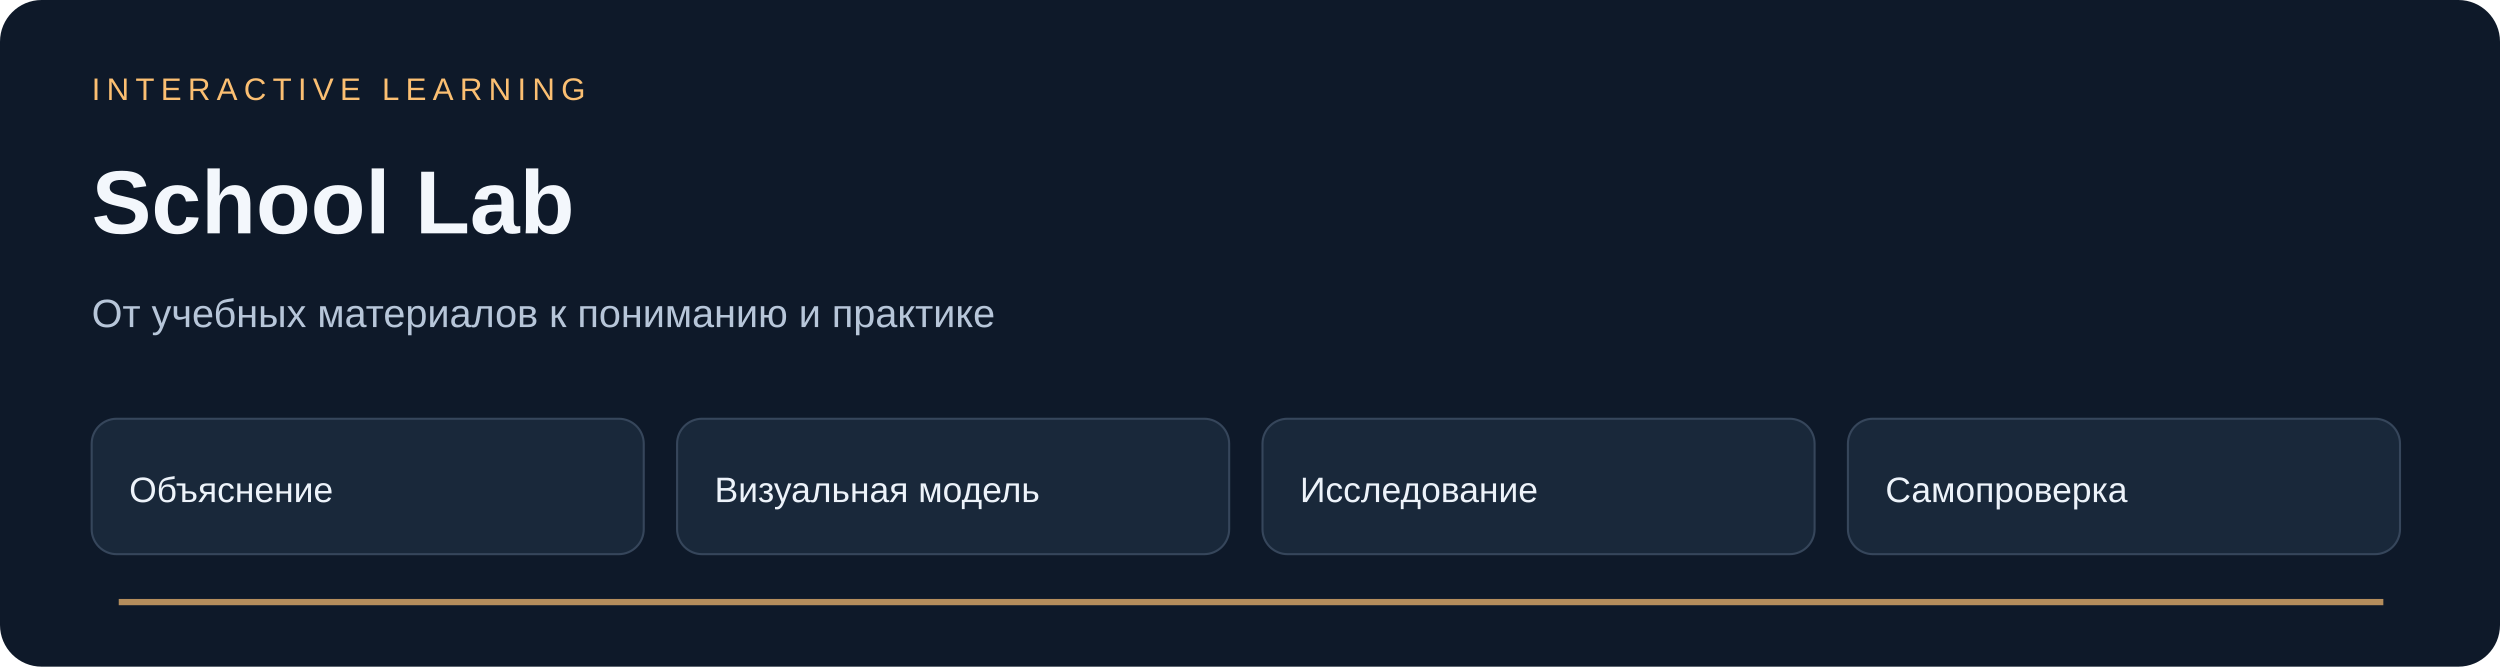
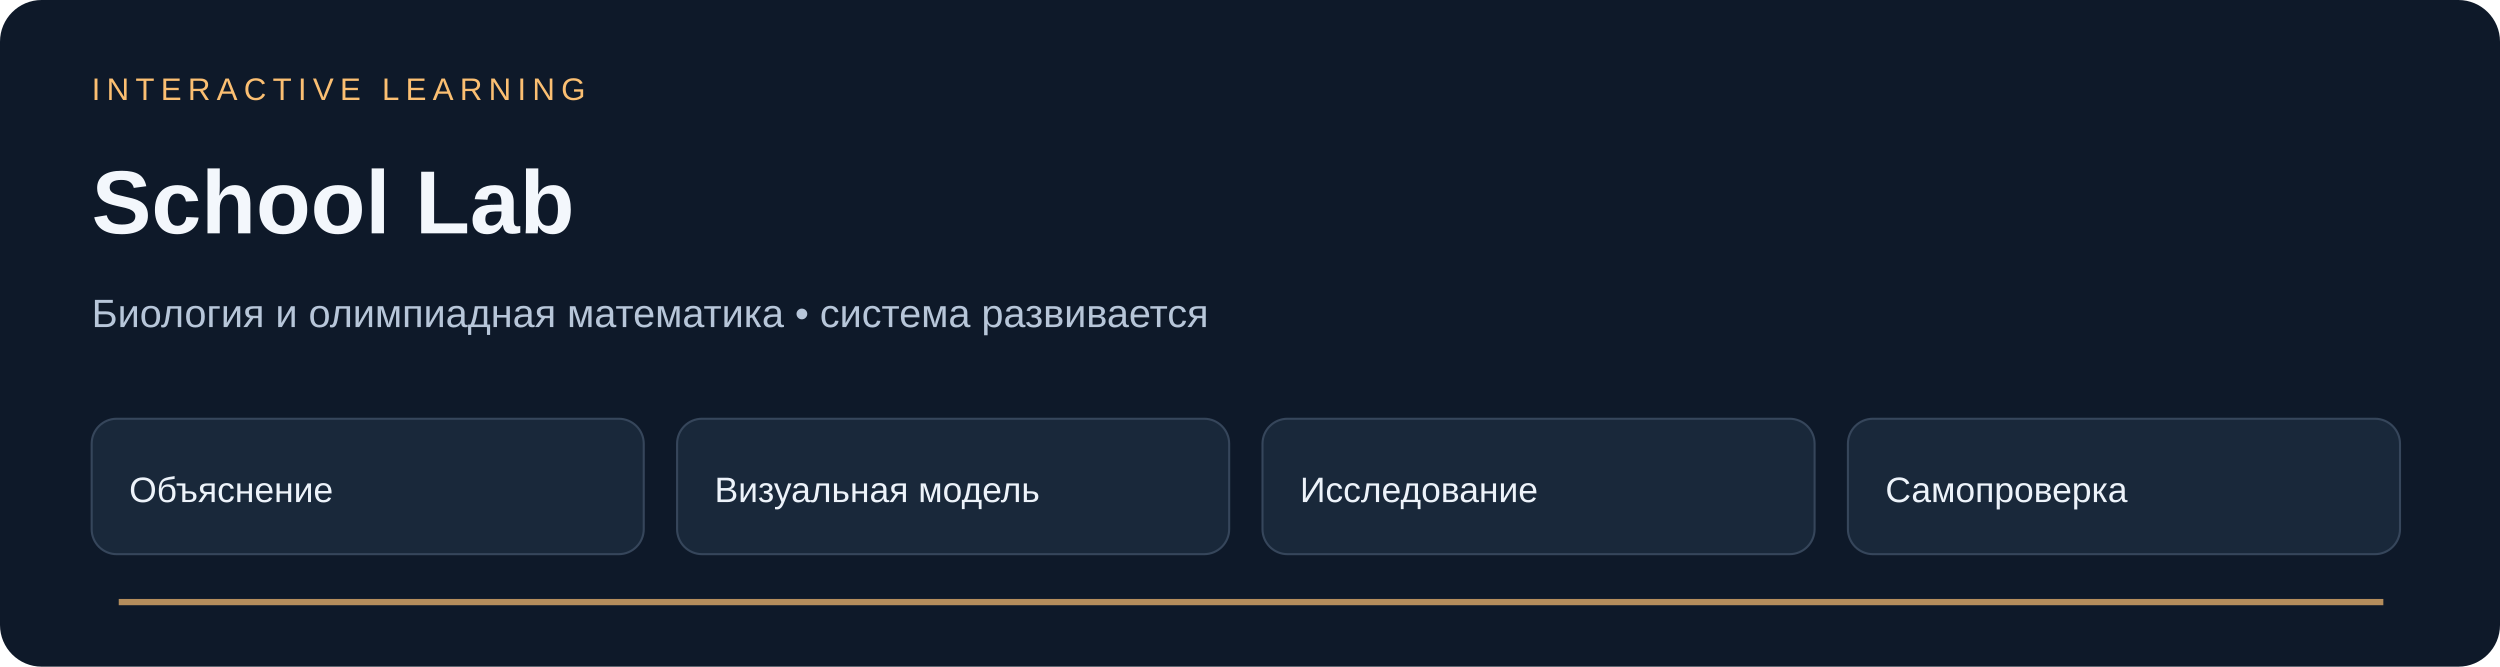
<svg xmlns="http://www.w3.org/2000/svg" viewBox="0 0 1200 320" role="img">
  <rect width="1200" height="320" rx="20" fill="#0e1929" />
  <g font-family="Arial, sans-serif">
    <text x="44" y="48" fill="#fbbf72" font-size="15" letter-spacing="3">INTERACTIVE LEARNING</text>
    <text x="44" y="112" fill="#f3f7fc" font-size="43" font-weight="700">School Lab</text>
-     <text x="44" y="157" fill="#b7c6d9" font-size="19">От учебных материалов к пониманию и практике</text>
+     <text x="44" y="157" fill="#b7c6d9" font-size="19">Биология и олимпиадная математика • система развивается</text>
    <rect x="44" y="201" width="265" height="65" rx="12" fill="#19283a" stroke="#36465b" />
    <text x="62" y="241" fill="#edf3fa" font-size="17">Объяснение</text>
    <rect x="325" y="201" width="265" height="65" rx="12" fill="#19283a" stroke="#36465b" />
    <text x="343" y="241" fill="#edf3fa" font-size="17">Визуальная модель</text>
    <rect x="606" y="201" width="265" height="65" rx="12" fill="#19283a" stroke="#36465b" />
    <text x="624" y="241" fill="#edf3fa" font-size="17">Исследование</text>
    <rect x="887" y="201" width="265" height="65" rx="12" fill="#19283a" stroke="#36465b" />
    <text x="905" y="241" fill="#edf3fa" font-size="17">Самопроверка</text>
    <path d="M57 289 H1144" stroke="#fbbf72" stroke-width="3" opacity=".7" />
  </g>
</svg>
